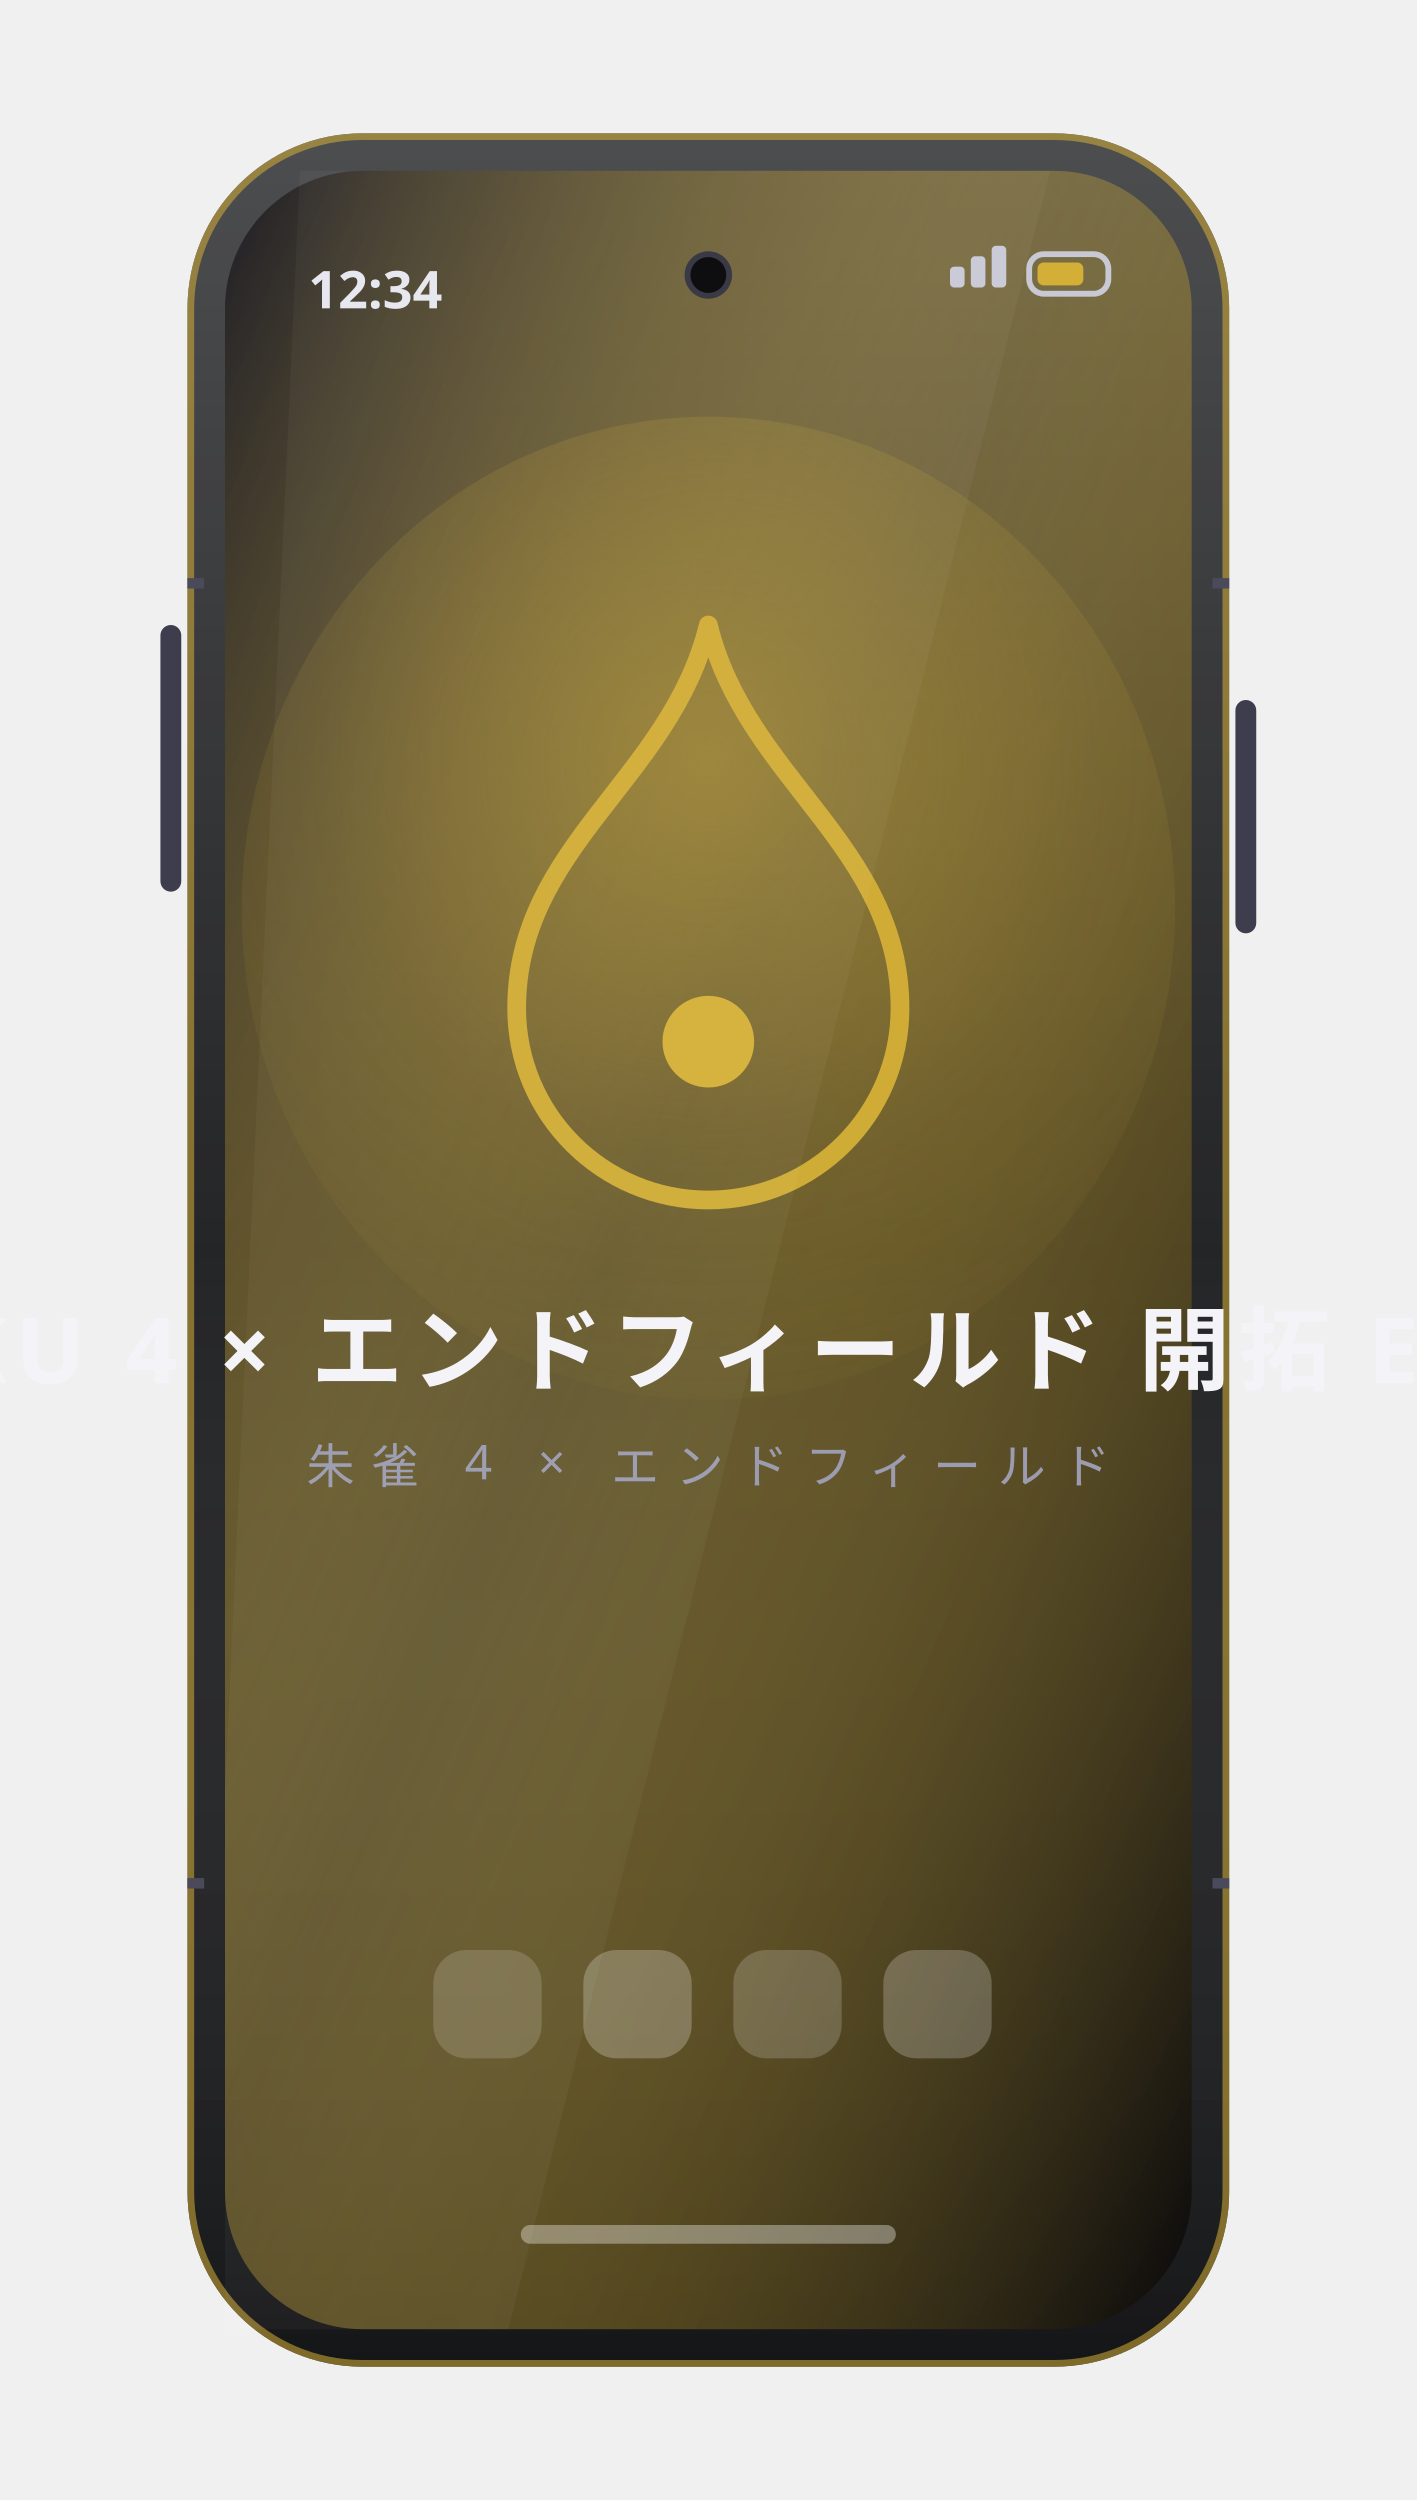
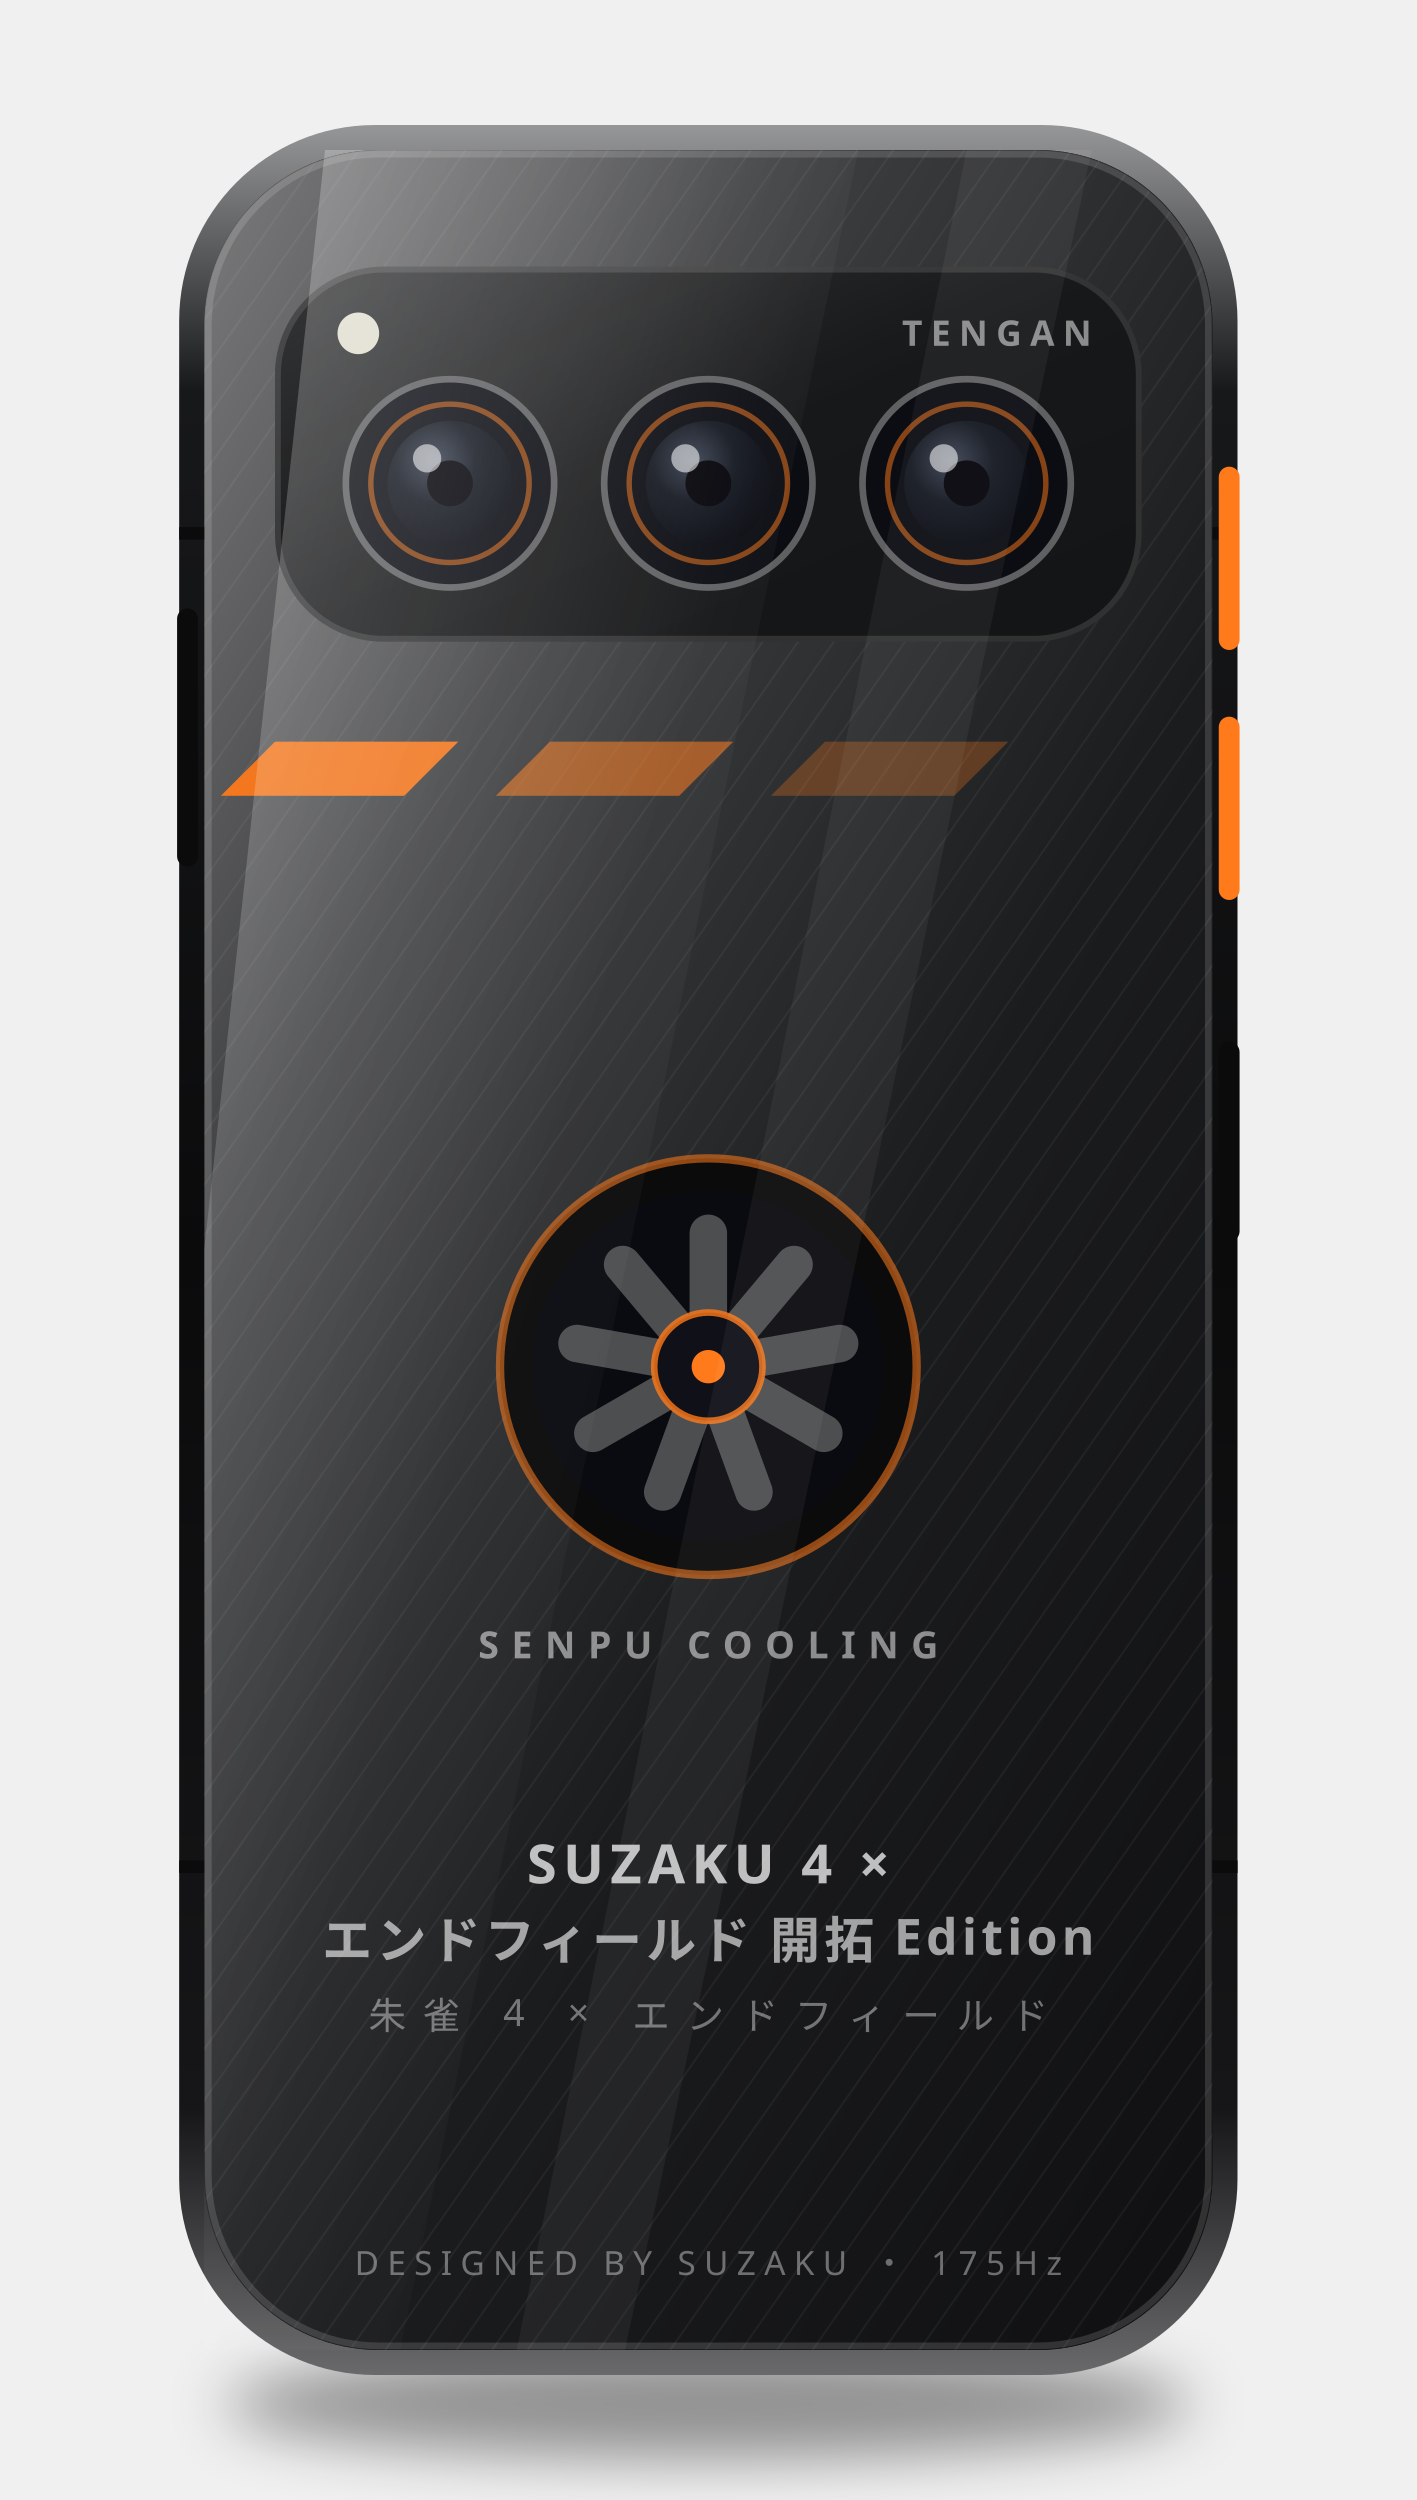
<svg xmlns="http://www.w3.org/2000/svg" viewBox="0 0 340 600" role="img" aria-label="SUZAKU 4 × エンドフィールド 開拓 Edition">
  <defs>
-     <linearGradient id="scrsuzaku4endfield1" x1="0" y1="0" x2="1" y2="1">
-       <stop offset="0" stop-color="#1b1b26" />
-       <stop offset="0.45" stop-color="#d4af37" stop-opacity="0.34" />
-       <stop offset="1" stop-color="#07070b" />
+     <linearGradient id="bodysuzaku4endfield1" x1="0" y1="0" x2="0.9" y2="1">
+       <stop offset="0" stop-color="#7b7b7c" />
+       <stop offset="0.28" stop-color="#3f4042" />
+       <stop offset="0.62" stop-color="#1b1c1e" />
+       <stop offset="1" stop-color="#111113" />
    </linearGradient>
-     <radialGradient id="flaresuzaku4endfield1" cx="0.5" cy="0.35" r="0.75">
-       <stop offset="0" stop-color="#d4af37" stop-opacity="0.42" />
-       <stop offset="0.55" stop-color="#d4af37" stop-opacity="0.12" />
-       <stop offset="1" stop-color="#d4af37" stop-opacity="0" />
+     <linearGradient id="framesuzaku4endfield1" x1="0" y1="0" x2="0" y2="1">
+       <stop offset="0" stop-color="#98999a" />
+       <stop offset="0.12" stop-color="#17181a" />
+       <stop offset="0.5" stop-color="#0b0b0c" />
+       <stop offset="0.88" stop-color="#161618" />
+       <stop offset="1" stop-color="#6b6b6d" />
+     </linearGradient>
+     <radialGradient id="lenssuzaku4endfield1" cx="0.38" cy="0.32" r="0.95">
+       <stop offset="0" stop-color="#3c4454" />
+       <stop offset="0.35" stop-color="#141821" />
+       <stop offset="1" stop-color="#04040a" />
    </radialGradient>
-     <linearGradient id="metalsuzaku4endfield1" x1="0" y1="0" x2="0" y2="1">
-       <stop offset="0" stop-color="#ffffff" stop-opacity="0.22" />
-       <stop offset="0.5" stop-color="#ffffff" stop-opacity="0.04" />
-       <stop offset="1" stop-color="#000000" stop-opacity="0.25" />
+     <linearGradient id="sheensuzaku4endfield1" x1="0" y1="0" x2="1" y2="1">
+       <stop offset="0" stop-color="#ffffff" stop-opacity="0.28" />
+       <stop offset="0.5" stop-color="#ffffff" stop-opacity="0.03" />
+       <stop offset="1" stop-color="#ffffff" stop-opacity="0" />
    </linearGradient>
+     <pattern id="texsuzaku4endfield1" width="7" height="7" patternUnits="userSpaceOnUse" patternTransform="rotate(35)">
+       <path d="M0 0 V7" stroke="#ffffff" stroke-opacity="0.045" stroke-width="1" />
+     </pattern>
+     <filter id="softsuzaku4endfield1" x="-40%" y="-40%" width="180%" height="180%">
+       <feGaussianBlur stdDeviation="7" />
+     </filter>
  </defs>
-   <rect x="45" y="32" width="250" height="536" rx="42" fill="#1b1c1e" />
-   <rect x="45" y="32" width="250" height="536" rx="42" fill="url(#metalsuzaku4endfield1)" />
-   <rect x="45.8" y="32.8" width="248.4" height="534.4" rx="41.2" fill="none" stroke="#d4af37" stroke-opacity="0.55" stroke-width="1.6" />
-   <path d="M45 140 h4 M45 452 h4 M291 140 h4 M291 452 h4" stroke="#4a4a5a" stroke-width="2.5" />
-   <rect x="54" y="41" width="232" height="518" rx="33" fill="url(#scrsuzaku4endfield1)" />
-   <ellipse cx="170" cy="218" rx="112" ry="118" fill="url(#flaresuzaku4endfield1)" />
-   <circle cx="170" cy="66" r="5" fill="#050508" stroke="#33333f" stroke-width="1.4" />
-   <text x="74" y="74" font-family="'Noto Sans JP',sans-serif" font-size="12.5" font-weight="700" fill="#e6e6ee">12:34</text>
-   <rect x="228" y="64" width="3.5" height="5" rx="1" fill="#c9c9d6" />
-   <rect x="233" y="61.5" width="3.5" height="7.5" rx="1" fill="#c9c9d6" />
-   <rect x="238" y="59" width="3.5" height="10" rx="1" fill="#c9c9d6" />
-   <rect x="247" y="61" width="19" height="9.5" rx="3.5" fill="none" stroke="#c9c9d6" stroke-width="1.4" />
-   <rect x="249" y="63" width="11" height="5.5" rx="1.5" fill="#d4af37" />
-   <path d="M170 150 c-9 37 -46 53 -46 92 a46 46 0 0 0 92 0 c0 -39 -37 -55 -46 -92z" fill="none" stroke="#d4af37" stroke-width="4.5" stroke-linejoin="round" opacity="0.95" />
-   <circle cx="170" cy="250" r="11" fill="#d4af37" />
-   <text x="170" y="332" font-family="'Noto Sans JP',sans-serif" font-size="22" font-weight="800" fill="#f4f4f8" text-anchor="middle" letter-spacing="2">SUZAKU 4 × エンドフィールド 開拓 Edition</text>
-   <text x="170" y="356" font-family="'Noto Sans JP',sans-serif" font-size="11.5" fill="#9c9cb0" text-anchor="middle" letter-spacing="4">朱雀 4 × エンドフィールド</text>
-   <rect x="104" y="468" width="26" height="26" rx="8" fill="#ffffff" opacity="0.16" />
-   <rect x="140" y="468" width="26" height="26" rx="8" fill="#ffffff" opacity="0.24" />
-   <rect x="176" y="468" width="26" height="26" rx="8" fill="#ffffff" opacity="0.18" />
-   <rect x="212" y="468" width="26" height="26" rx="8" fill="#ffffff" opacity="0.22" />
-   <rect x="125" y="534" width="90" height="4.5" rx="2.25" fill="#ffffff" opacity="0.35" />
-   <path d="M72 41 L252 41 L122 559 L54 559 L54 430 Z" fill="#ffffff" opacity="0.038" />
-   <rect x="296.5" y="168" width="5" height="56" rx="2.5" fill="#3d3d4e" />
-   <rect x="38.5" y="150" width="5" height="64" rx="2.5" fill="#3d3d4e" />
+   <ellipse cx="170" cy="577" rx="116" ry="13" fill="#000000" opacity="0.4" filter="url(#softsuzaku4endfield1)" />
+   <rect x="43" y="30" width="254" height="540" rx="47" fill="url(#framesuzaku4endfield1)" />
+   <rect x="49" y="36" width="242" height="528" rx="42" fill="#1b1c1e" />
+   <rect x="49" y="36" width="242" height="528" rx="42" fill="url(#bodysuzaku4endfield1)" />
+   <rect x="49" y="36" width="242" height="528" rx="42" fill="url(#texsuzaku4endfield1)" />
+   <rect x="50" y="37" width="240" height="526" rx="41" fill="none" stroke="#ffffff" stroke-opacity="0.14" stroke-width="1.6" />
+   <path d="M43 128 h6 M43 448 h6 M291 128 h6 M291 448 h6" stroke="#0b0b0c" stroke-width="3" />
+   <rect x="66" y="64" width="208" height="90" rx="26" fill="#131415" />
+   <rect x="66" y="64" width="208" height="90" rx="26" fill="url(#sheensuzaku4endfield1)" opacity="0.5" />
+   <rect x="66.7" y="64.7" width="206.6" height="88.6" rx="25.3" fill="none" stroke="#ffffff" stroke-opacity="0.12" stroke-width="1.4" />
+   <circle cx="86" cy="80" r="5" fill="#f4efdf" opacity="0.9" />
+   <text x="262" y="83" font-family="'Noto Sans JP',sans-serif" font-size="8.5" font-weight="700" fill="#ffffff" opacity="0.5" text-anchor="end" letter-spacing="2">TENGAN</text>
+   <circle cx="108" cy="116" r="25" fill="#0b0d13" stroke="#5f6062" stroke-width="1.6" />
+   <circle cx="108" cy="116" r="19" fill="none" stroke="#ff7a1a" stroke-opacity="0.5" stroke-width="1.3" />
+   <circle cx="108" cy="116" r="15" fill="url(#lenssuzaku4endfield1)" />
+   <circle cx="108" cy="116" r="5.5" fill="#04040a" />
+   <circle cx="102.5" cy="110" r="3.4" fill="#ffffff" opacity="0.55" />
+   <circle cx="170" cy="116" r="25" fill="#0b0d13" stroke="#5f6062" stroke-width="1.6" />
+   <circle cx="170" cy="116" r="19" fill="none" stroke="#ff7a1a" stroke-opacity="0.5" stroke-width="1.3" />
+   <circle cx="170" cy="116" r="15" fill="url(#lenssuzaku4endfield1)" />
+   <circle cx="170" cy="116" r="5.5" fill="#04040a" />
+   <circle cx="164.5" cy="110" r="3.4" fill="#ffffff" opacity="0.55" />
+   <circle cx="232" cy="116" r="25" fill="#0b0d13" stroke="#5f6062" stroke-width="1.6" />
+   <circle cx="232" cy="116" r="19" fill="none" stroke="#ff7a1a" stroke-opacity="0.5" stroke-width="1.3" />
+   <circle cx="232" cy="116" r="15" fill="url(#lenssuzaku4endfield1)" />
+   <circle cx="232" cy="116" r="5.5" fill="#04040a" />
+   <circle cx="226.5" cy="110" r="3.4" fill="#ffffff" opacity="0.55" />
+   <path d="M66 178 h44 l-13 13 h-44 z" fill="#ff7a1a" opacity="0.92" />
+   <path d="M132 178 h44 l-13 13 h-44 z" fill="#ff7a1a" opacity="0.55" />
+   <path d="M198 178 h44 l-13 13 h-44 z" fill="#ff7a1a" opacity="0.28" />
+   <circle cx="170" cy="328" r="50" fill="#0b0b0c" />
+   <circle cx="170" cy="328" r="50" fill="none" stroke="#ff7a1a" stroke-opacity="0.55" stroke-width="2" />
+   <circle cx="170" cy="328" r="42" fill="#0a0b10" />
+   <path d="M170 328 L170 296" stroke="#4d4e50" stroke-width="9" stroke-linecap="round" transform="rotate(0 170 328)" />
+   <path d="M170 328 L170 296" stroke="#4d4e50" stroke-width="9" stroke-linecap="round" transform="rotate(40 170 328)" />
+   <path d="M170 328 L170 296" stroke="#4d4e50" stroke-width="9" stroke-linecap="round" transform="rotate(80 170 328)" />
+   <path d="M170 328 L170 296" stroke="#4d4e50" stroke-width="9" stroke-linecap="round" transform="rotate(120 170 328)" />
+   <path d="M170 328 L170 296" stroke="#4d4e50" stroke-width="9" stroke-linecap="round" transform="rotate(160 170 328)" />
+   <path d="M170 328 L170 296" stroke="#4d4e50" stroke-width="9" stroke-linecap="round" transform="rotate(200 170 328)" />
+   <path d="M170 328 L170 296" stroke="#4d4e50" stroke-width="9" stroke-linecap="round" transform="rotate(240 170 328)" />
+   <path d="M170 328 L170 296" stroke="#4d4e50" stroke-width="9" stroke-linecap="round" transform="rotate(280 170 328)" />
+   <path d="M170 328 L170 296" stroke="#4d4e50" stroke-width="9" stroke-linecap="round" transform="rotate(320 170 328)" />
+   <circle cx="170" cy="328" r="13" fill="#101018" stroke="#ff7a1a" stroke-opacity="0.8" stroke-width="1.6" />
+   <circle cx="170" cy="328" r="4" fill="#ff7a1a" />
+   <text x="170" y="398" font-family="'Noto Sans JP',sans-serif" font-size="9" font-weight="700" fill="#ffffff" opacity="0.5" text-anchor="middle" letter-spacing="3">SENPU COOLING</text>
+   <text x="170" y="452" font-family="'Noto Sans JP',sans-serif" font-size="13" font-weight="800" fill="#ffffff" opacity="0.72" text-anchor="middle" letter-spacing="1.5">SUZAKU 4 ×</text>
+   <text x="170" y="470" font-family="'Noto Sans JP',sans-serif" font-size="12" font-weight="700" fill="#ffffff" opacity="0.6" text-anchor="middle" letter-spacing="1">エンドフィールド 開拓 Edition</text>
+   <text x="170" y="487" font-family="'Noto Sans JP',sans-serif" font-size="9" fill="#ffffff" opacity="0.4" text-anchor="middle" letter-spacing="4">朱雀 4 × エンドフィールド</text>
+   <text x="170" y="546" font-family="'Noto Sans JP',sans-serif" font-size="8" fill="#ffffff" opacity="0.38" text-anchor="middle" letter-spacing="2">DESIGNED BY SUZAKU ・ 175Hz</text>
+   <path d="M78 36 L206 36 L96 564 L49 564 L49 300 Z" fill="url(#sheensuzaku4endfield1)" />
+   <path d="M232 36 L262 36 L150 564 L124 564 Z" fill="#ffffff" opacity="0.05" />
+   <rect x="292.5" y="112" width="5" height="44" rx="2.5" fill="#ff7a1a" />
+   <rect x="292.5" y="172" width="5" height="44" rx="2.5" fill="#ff7a1a" />
+   <rect x="292.5" y="250" width="5" height="48" rx="2.5" fill="#0b0b0c" />
+   <rect x="42.5" y="146" width="5" height="62" rx="2.5" fill="#0b0b0c" />
</svg>
